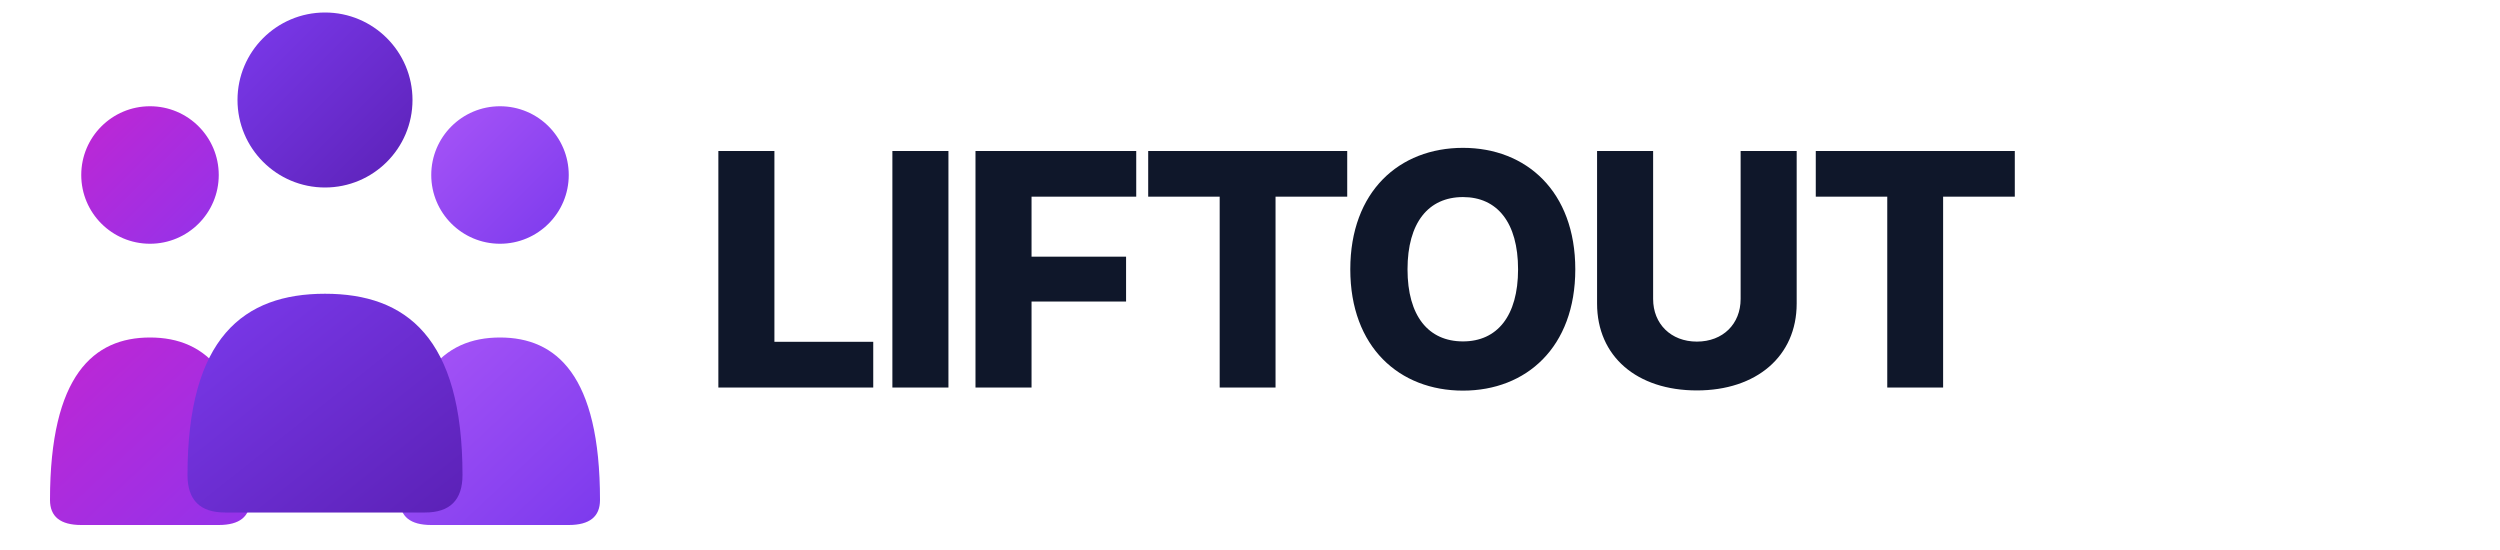
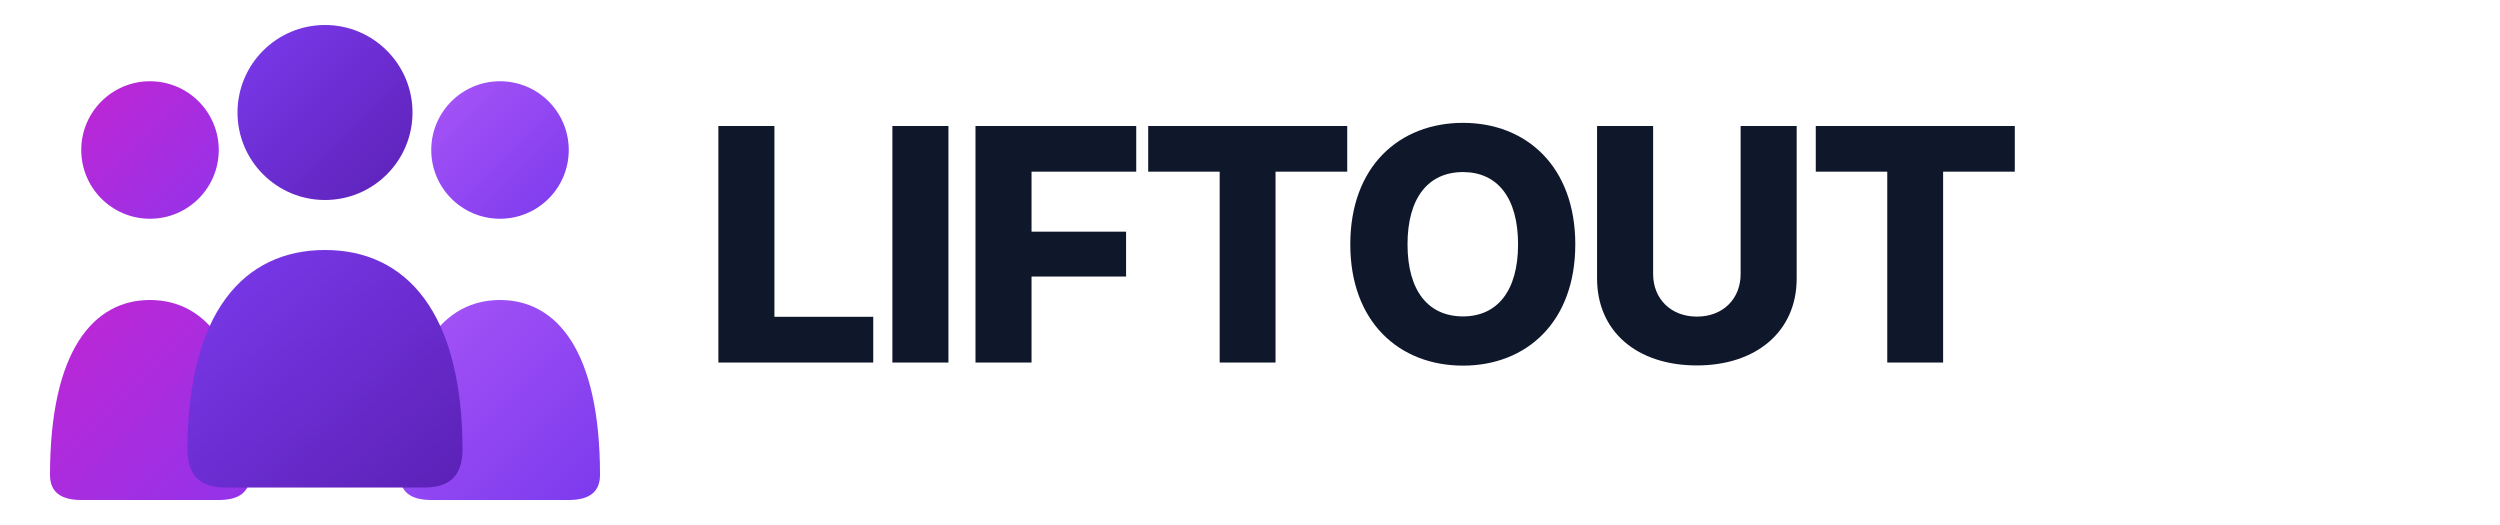
- <svg xmlns="http://www.w3.org/2000/svg" viewBox="0 0 200 44" width="200" height="44">
+ <svg xmlns="http://www.w3.org/2000/svg" viewBox="0 0 200 42" width="200" height="42">
  <defs>
    <linearGradient id="leftGradient" x1="0%" y1="0%" x2="100%" y2="100%">
      <stop offset="0%" stop-color="#c026d3" />
      <stop offset="100%" stop-color="#9333ea" />
    </linearGradient>
    <linearGradient id="centerGradient" x1="0%" y1="0%" x2="100%" y2="100%">
      <stop offset="0%" stop-color="#7c3aed" />
      <stop offset="100%" stop-color="#5b21b6" />
    </linearGradient>
    <linearGradient id="rightGradient" x1="0%" y1="0%" x2="100%" y2="100%">
      <stop offset="0%" stop-color="#a855f7" />
      <stop offset="100%" stop-color="#7c3aed" />
    </linearGradient>
    <style>
      .center-person {
        animation: lift-float 4s cubic-bezier(0.4, 0, 0.2, 1) infinite;
-         transform-origin: 24px 24px;
+         transform-origin: 24px 22px;
      }
      @keyframes lift-float {
        0%, 100% { transform: translateY(0); }
-         50% { transform: translateY(-1.5px); }
+         50% { transform: translateY(-1px); }
      }
    </style>
  </defs>
-   <g transform="translate(2, 4)">
+   <g transform="translate(2, 2)">
    <g fill="url(#leftGradient)">
      <circle cx="10" cy="10" r="5.5" />
-       <path d="M2 36 C2 26 5.5 23 10 23 C14.5 23 18 26 18 36 Q18 38 15.5 38 L4.5 38 Q2 38 2 36 Z" />
+       <path d="M2 36 C2 26 5.5 22 10 22 C14.5 22 18 26 18 36 Q18 38 15.5 38 L4.5 38 Q2 38 2 36 Z" />
    </g>
    <g fill="url(#rightGradient)">
      <circle cx="38" cy="10" r="5.5" />
-       <path d="M30 36 C30 26 33.5 23 38 23 C42.5 23 46 26 46 36 Q46 38 43.5 38 L32.5 38 Q30 38 30 36 Z" />
+       <path d="M30 36 C30 26 33.5 22 38 22 C42.5 22 46 26 46 36 Q46 38 43.5 38 L32.5 38 Q30 38 30 36 Z" />
    </g>
    <g class="center-person" fill="url(#centerGradient)">
-       <circle cx="24" cy="4" r="7" />
-       <path d="M13 34 C13 23 17.5 19.5 24 19.5 C30.5 19.5 35 23 35 34 Q35 37 32 37 L16 37 Q13 37 13 34 Z" />
+       <circle cx="24" cy="7" r="7" />
+       <path d="M13 34 C13 23 17.5 18 24 18 C30.5 18 35 23 35 34 Q35 37 32 37 L16 37 Q13 37 13 34 Z" />
    </g>
  </g>
-   <text x="56" y="31" font-family="Inter, -apple-system, BlinkMacSystemFont, 'Segoe UI', sans-serif" font-size="26" font-weight="800" letter-spacing="-0.03em" fill="#0f172a">LIFTOUT</text>
+   <text x="56" y="29" font-family="Inter, -apple-system, BlinkMacSystemFont, 'Segoe UI', sans-serif" font-size="26" font-weight="800" letter-spacing="-0.03em" fill="#0f172a">LIFTOUT</text>
</svg>
